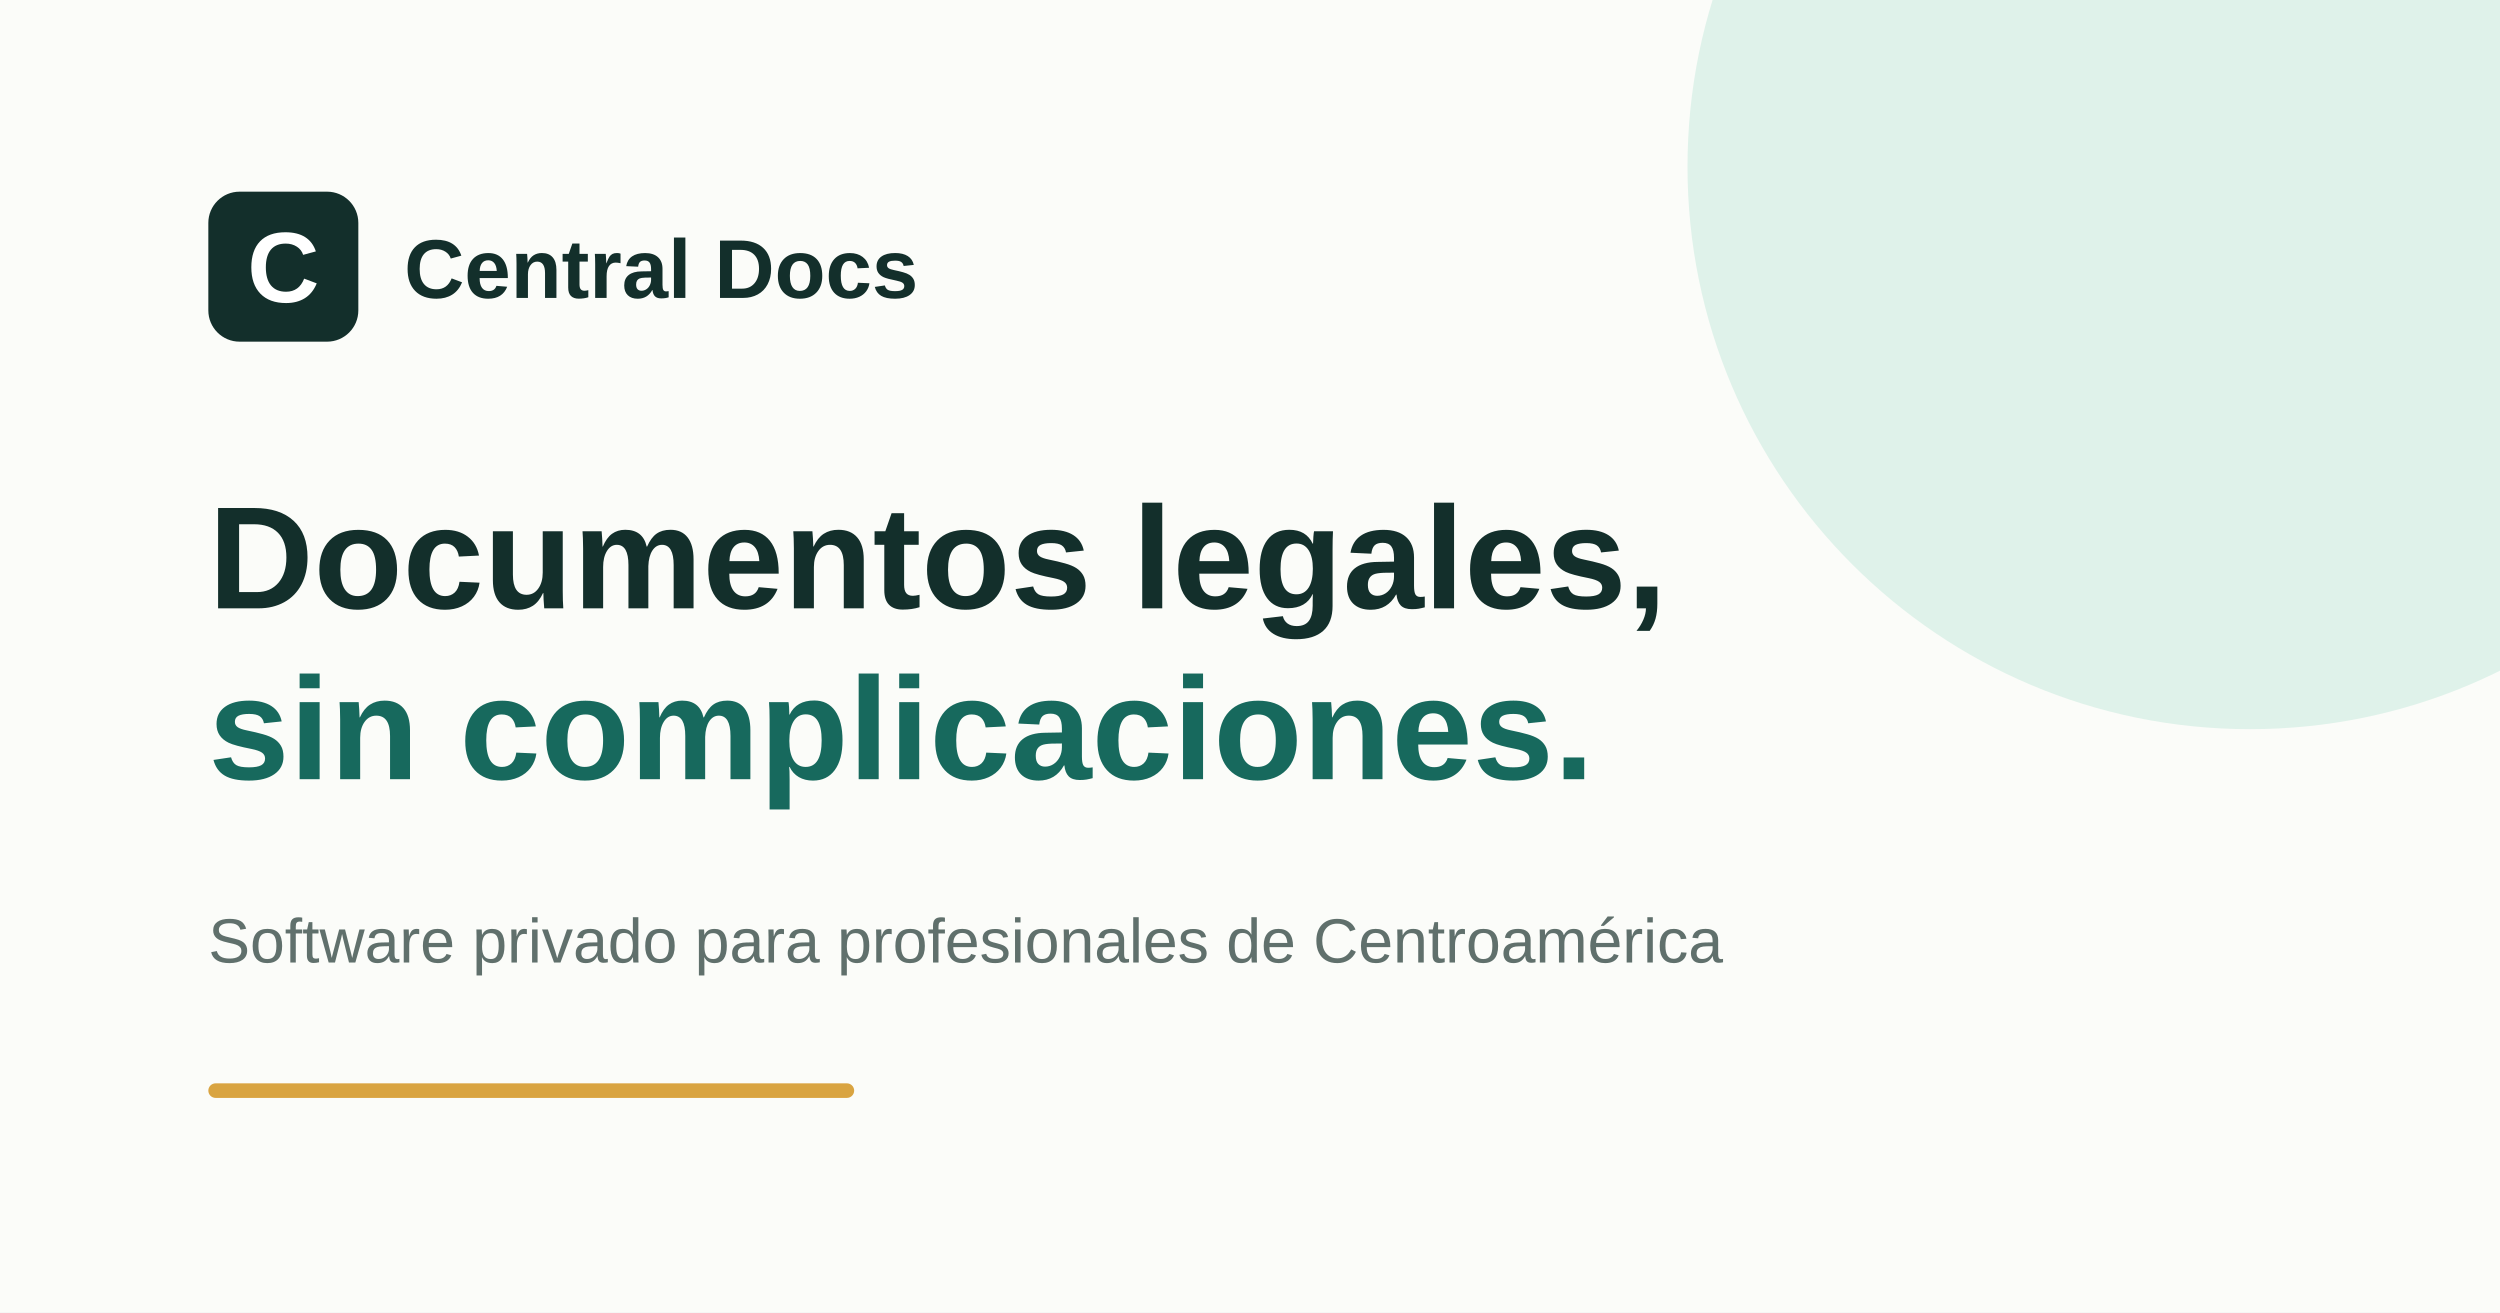
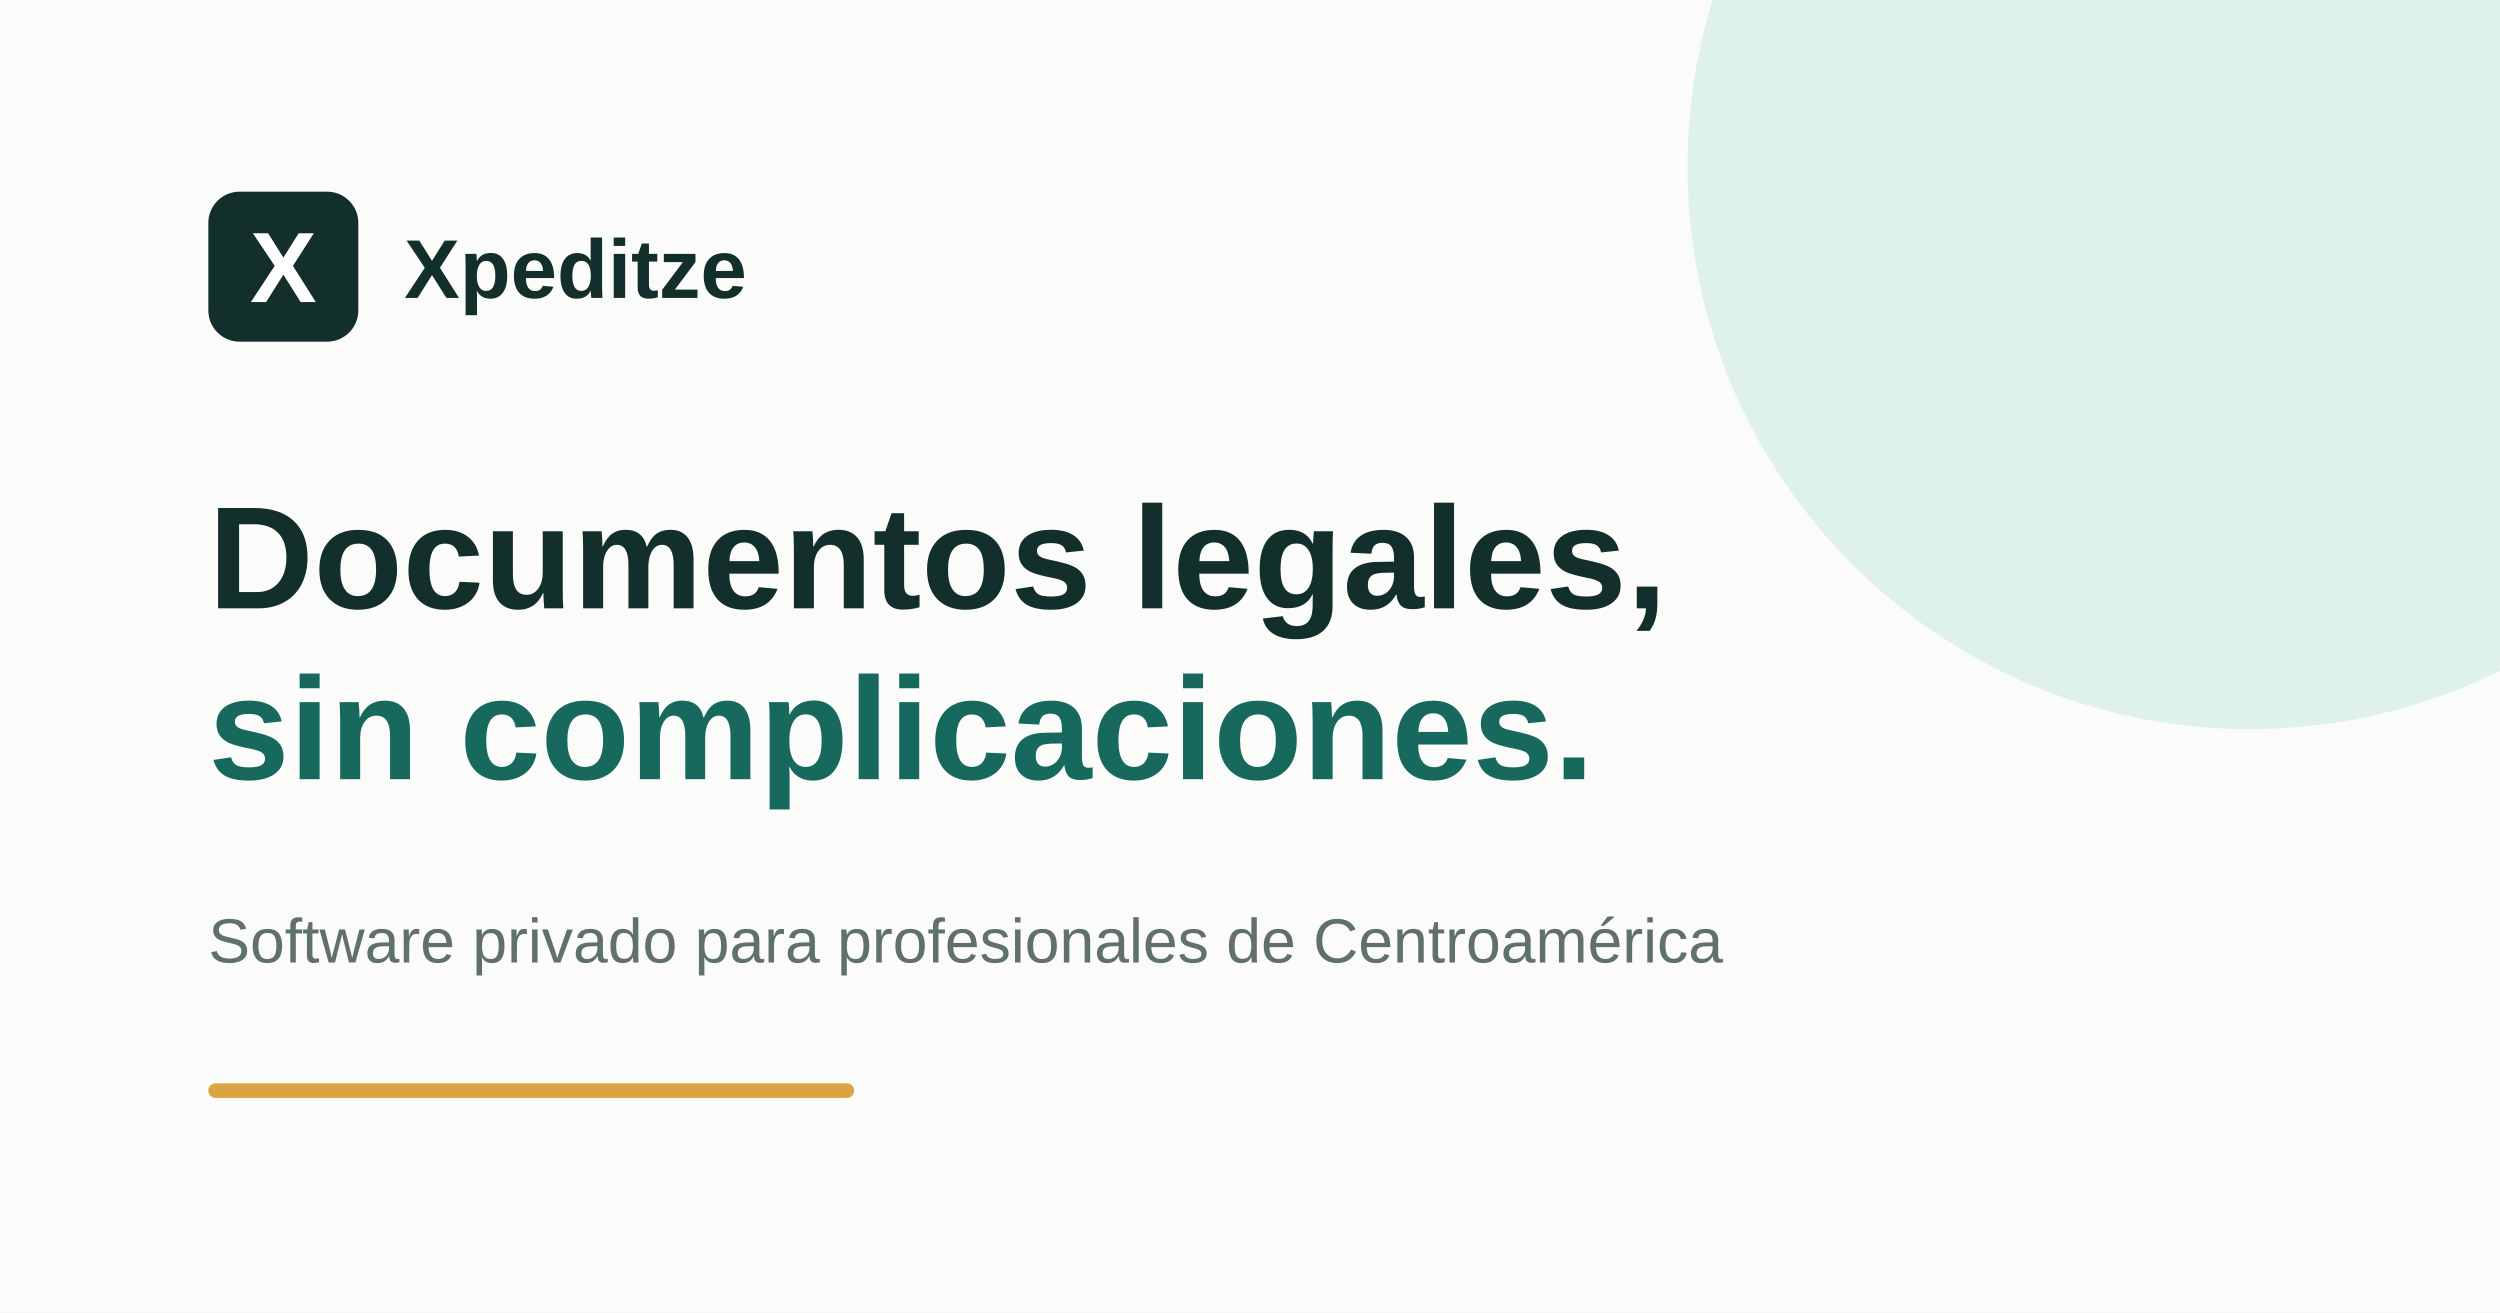
<svg xmlns="http://www.w3.org/2000/svg" width="1200" height="630" viewBox="0 0 1200 630">
  <rect width="1200" height="630" fill="#fbfcf9" />
  <circle cx="1080" cy="80" r="270" fill="#dff2ea" />
  <rect x="100" y="92" width="72" height="72" rx="15" fill="#132f2b" />
-   <text x="136" y="145" text-anchor="middle" font-family="Arial,sans-serif" font-size="48" font-weight="700" fill="#fff">C</text>
-   <text x="194" y="143" font-family="Arial,sans-serif" font-size="40" font-weight="700" fill="#132f2b">Central Docs</text>
+   <text x="136" y="145" text-anchor="middle" font-family="Arial,sans-serif" font-size="48" font-weight="700" fill="#fff">X</text>
+   <text x="194" y="143" font-family="Arial,sans-serif" font-size="40" font-weight="700" fill="#132f2b">Xpeditze</text>
  <text x="100" y="292" font-family="Arial,sans-serif" font-size="70" font-weight="700" fill="#132f2b">Documentos legales,</text>
  <text x="100" y="374" font-family="Arial,sans-serif" font-size="70" font-weight="700" fill="#17695d">sin complicaciones.</text>
  <text x="100" y="462" font-family="Arial,sans-serif" font-size="30" fill="#60706c">Software privado para profesionales de Centroamérica</text>
  <rect x="100" y="520" width="310" height="7" rx="3.5" fill="#d9a441" />
</svg>
